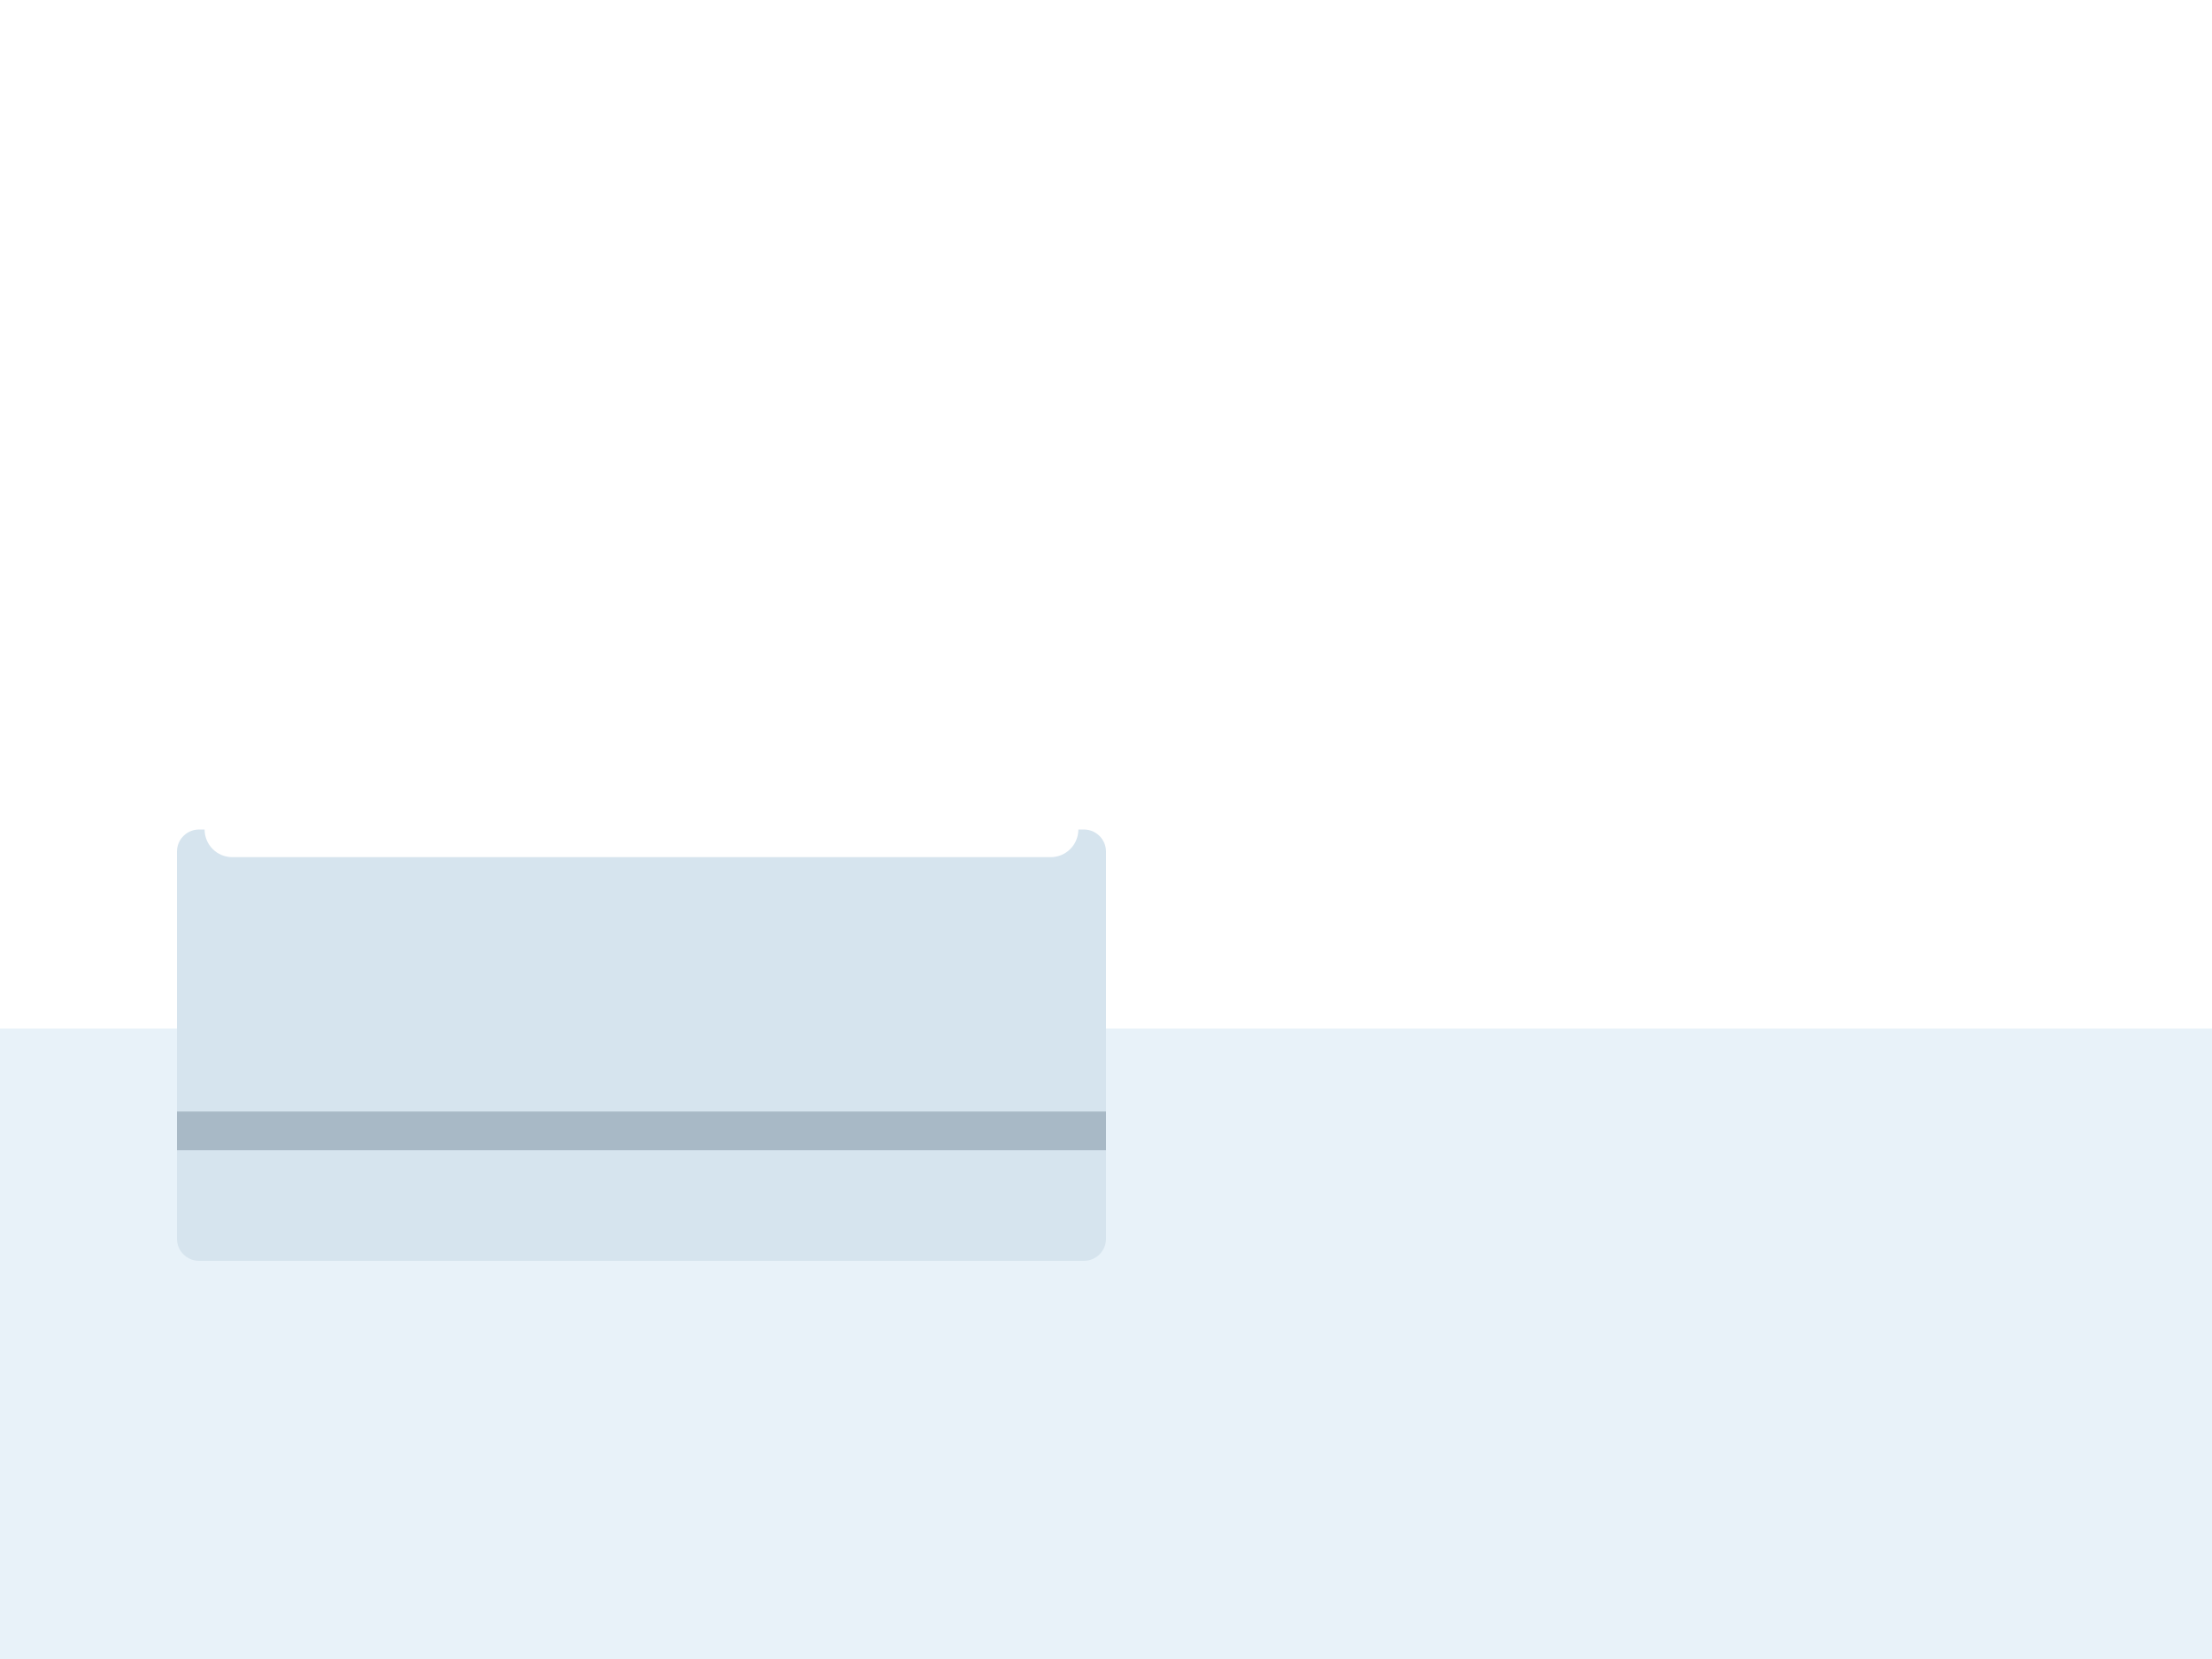
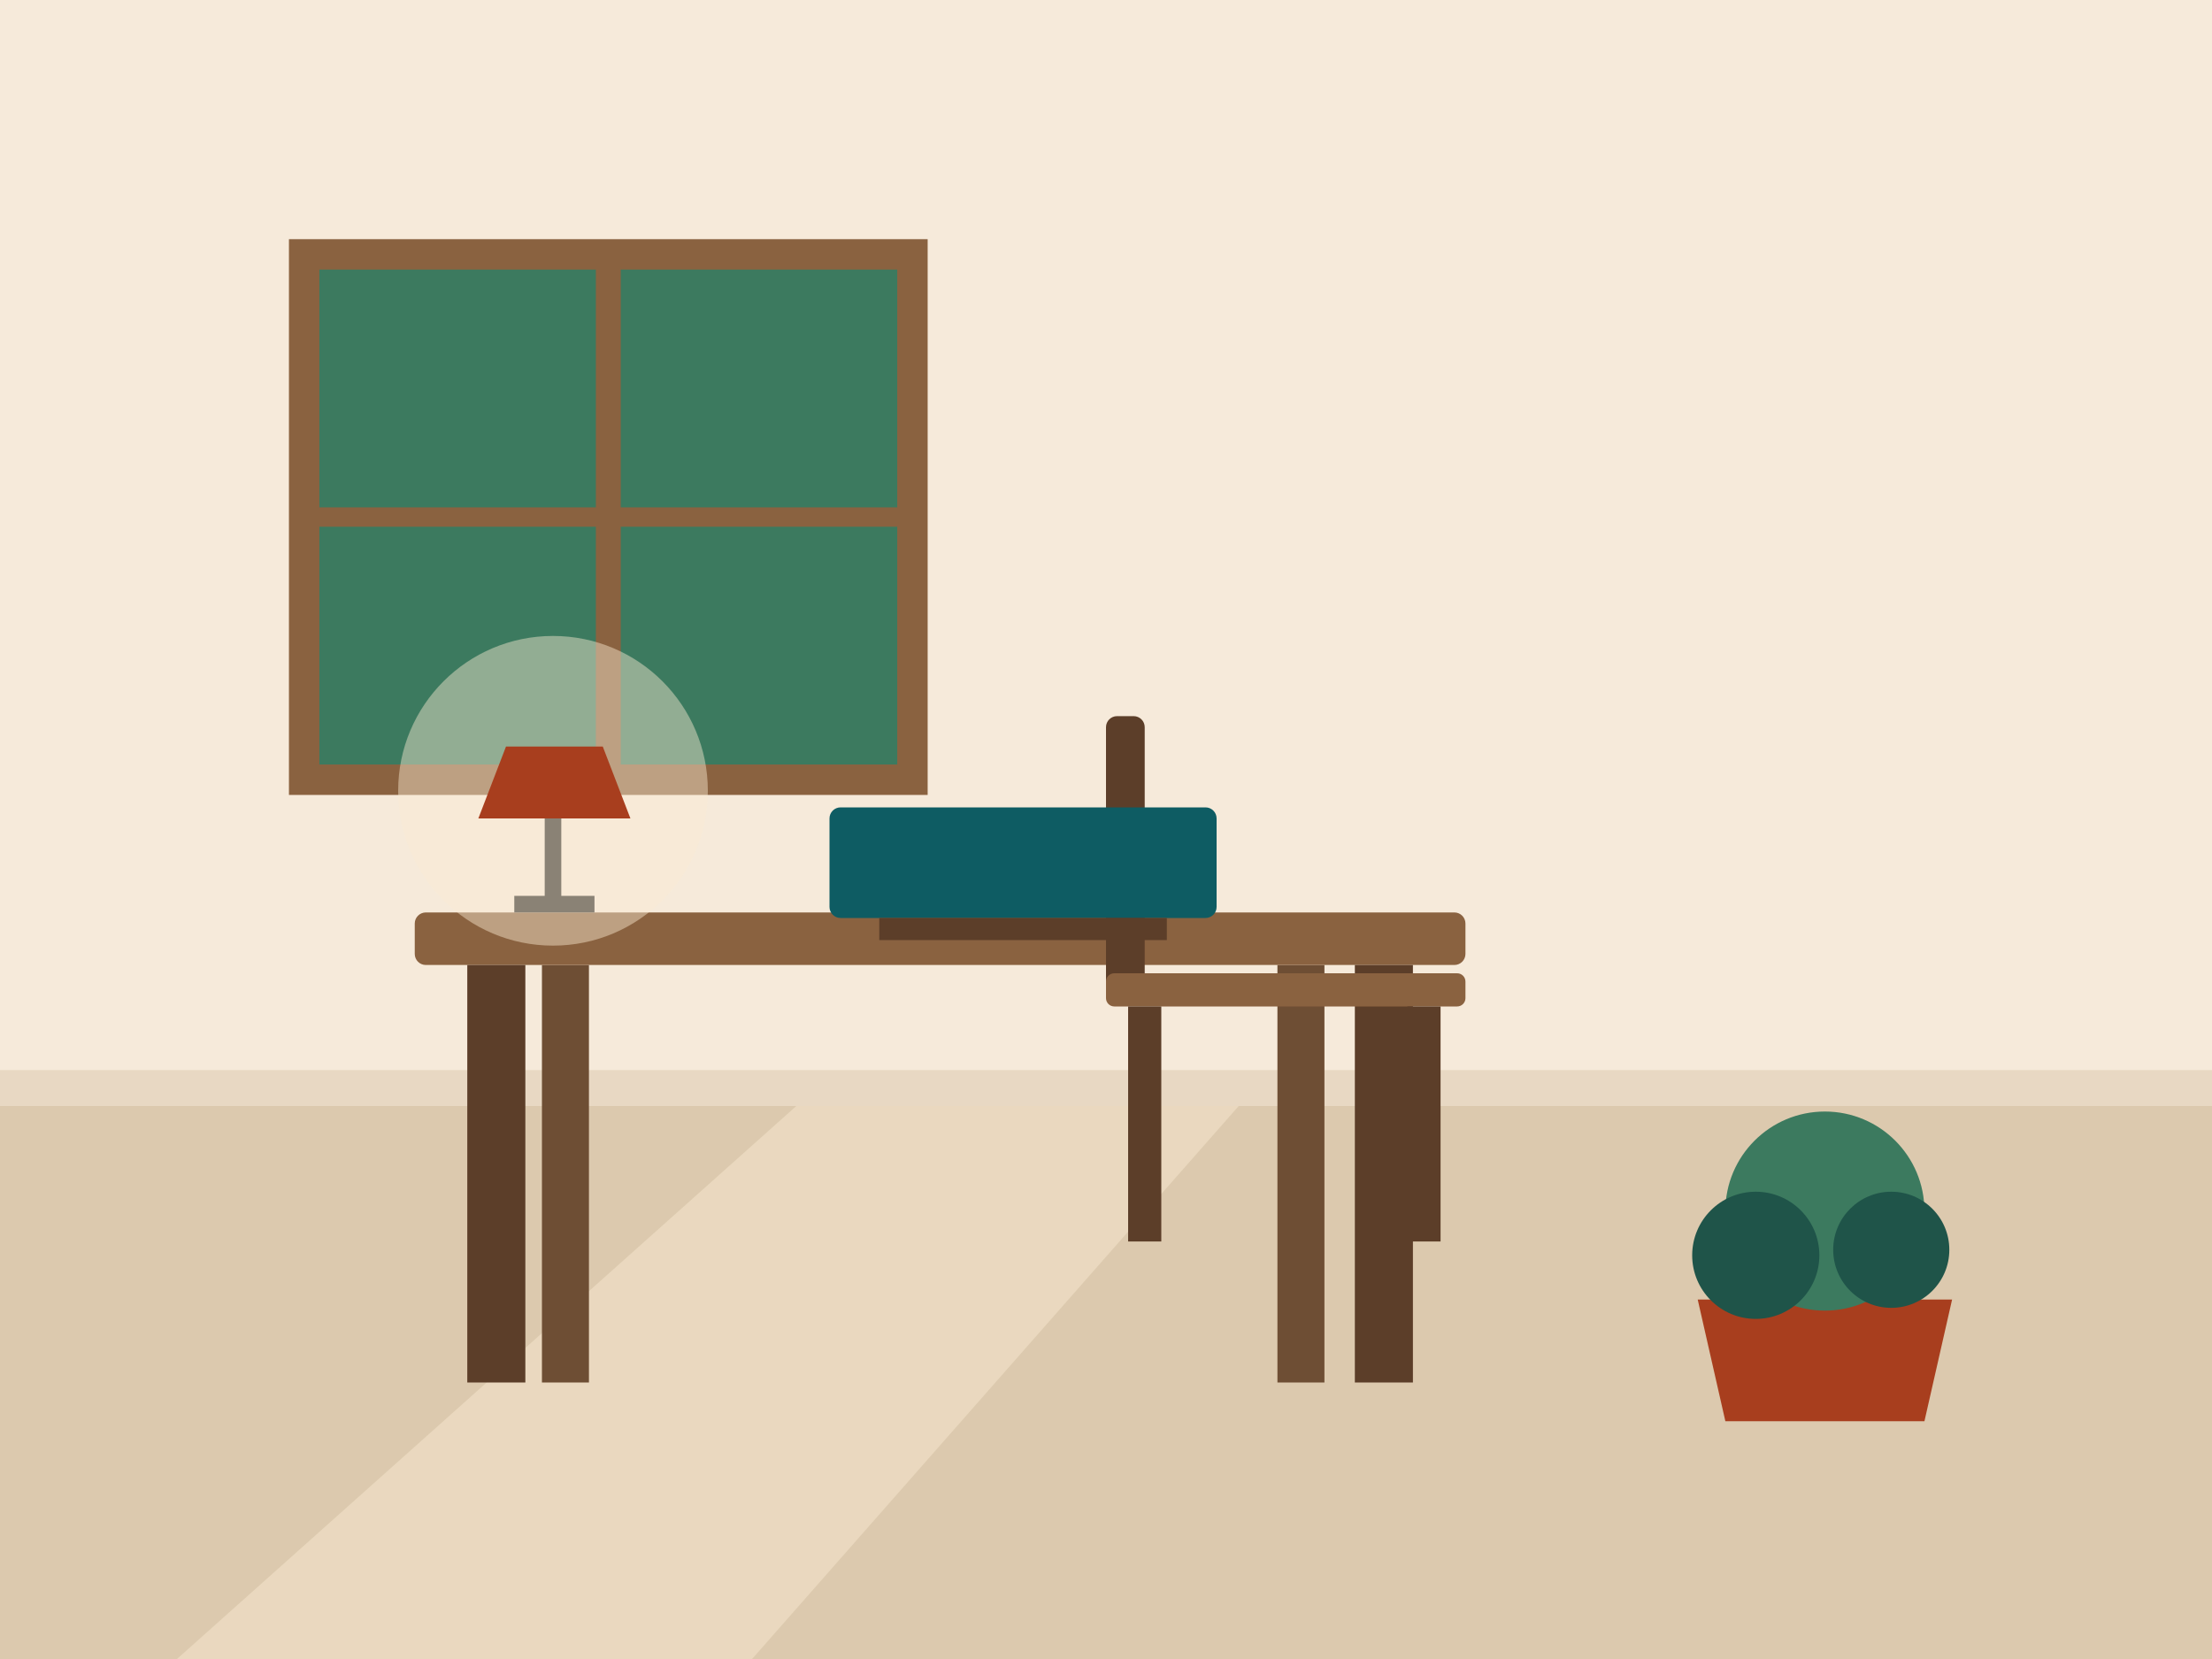
<svg xmlns="http://www.w3.org/2000/svg" viewBox="0 0 800 600" width="800" height="600" role="img" aria-label="Góc bàn làm việc">
-   <rect width="800" height="600" fill="#FFFFFF" />
-   <rect y="372" width="800" height="228" fill="#E8F2F9" />
-   <rect x="64" y="300" width="336" height="156" rx="8" fill="#D6E4EE" />
-   <rect x="74" y="276" width="316" height="34" rx="10" fill="#FFFFFF" />
-   <rect x="64" y="402" width="336" height="14" fill="#7A8E9D" opacity="0.5" />
+   <rect width="800" height="600" fill="#F6EADA" />
+   <rect y="400" width="800" height="200" fill="#DCC9AE" />
+   <rect y="387" width="800" height="13" fill="#E8D8C3" />
+   <polygon points="64,600 288,400 448,400 272,600" fill="#FAEBD2" opacity=".45" />
+   <rect x="110" y="92" width="220" height="190" fill="#3C7A5F" />
+   <rect x="110" y="92" width="220" height="190" fill="none" stroke="#8A6240" stroke-width="11" />
+   <line x1="220" y1="92" x2="220" y2="282" stroke="#8A6240" stroke-width="9" />
+   <line x1="110" y1="187" x2="330" y2="187" stroke="#8A6240" stroke-width="7" />
+   <rect x="196" y="349" width="17" height="151" fill="#6E4E34" />
+   <rect x="462" y="349" width="17" height="151" fill="#6E4E34" />
+   <rect x="150" y="330" width="380" height="19" rx="4" fill="#8A6240" />
+   <rect x="169" y="349" width="21" height="151" fill="#5C3E29" />
+   <rect x="490" y="349" width="21" height="151" fill="#5C3E29" />
+   <rect x="400" y="259" width="14" height="103" rx="4" fill="#5C3E29" />
+   <rect x="400" y="352" width="130" height="12" rx="3" fill="#8A6240" />
+   <rect x="408" y="364" width="12" height="85" fill="#5C3E29" />
+   <rect x="509" y="364" width="12" height="85" fill="#5C3E29" />
+   <circle cx="200" cy="286" r="56" fill="#FAEBD2" opacity=".45" />
+   <path d="M173 296 l10 -26 h35 l10 26z" fill="#A83E1E" />
+   <rect x="197" y="296" width="6" height="29" fill="#8A8275" />
+   <rect x="186" y="324" width="29" height="6" fill="#8A8275" />
+   <rect x="300" y="292" width="140" height="40" rx="4" fill="#0E5C63" />
+   <rect x="318" y="332" width="104" height="8" fill="#5C3E29" />
+   <path d="M614 470 l10 44 h72 l10 -44z" fill="#A83E1E" />
+   <circle cx="660" cy="438" r="36" fill="#3C7A5F" />
+   <circle cx="635" cy="454" r="23" fill="#1F5449" />
+   <circle cx="684" cy="452" r="21" fill="#1F5449" />
</svg>
